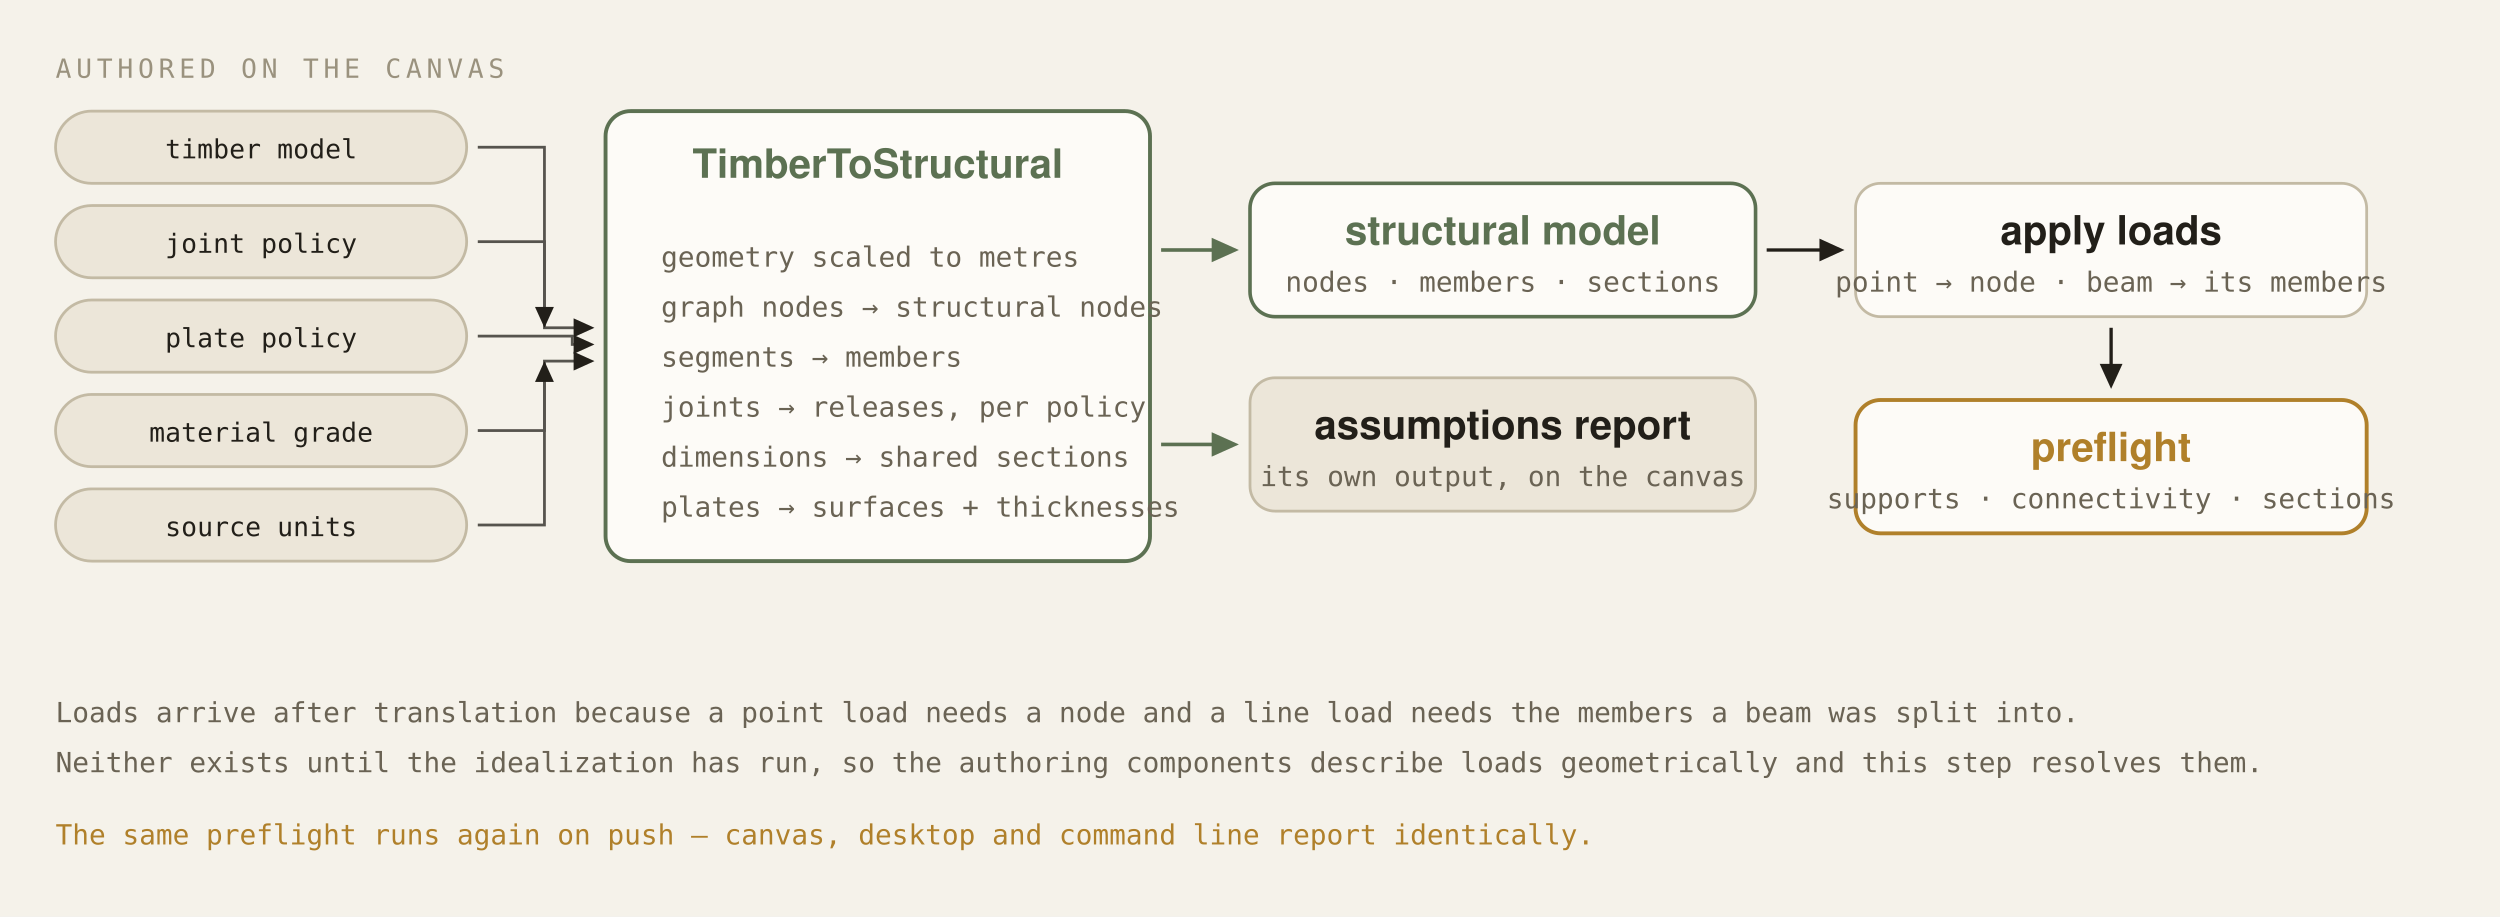
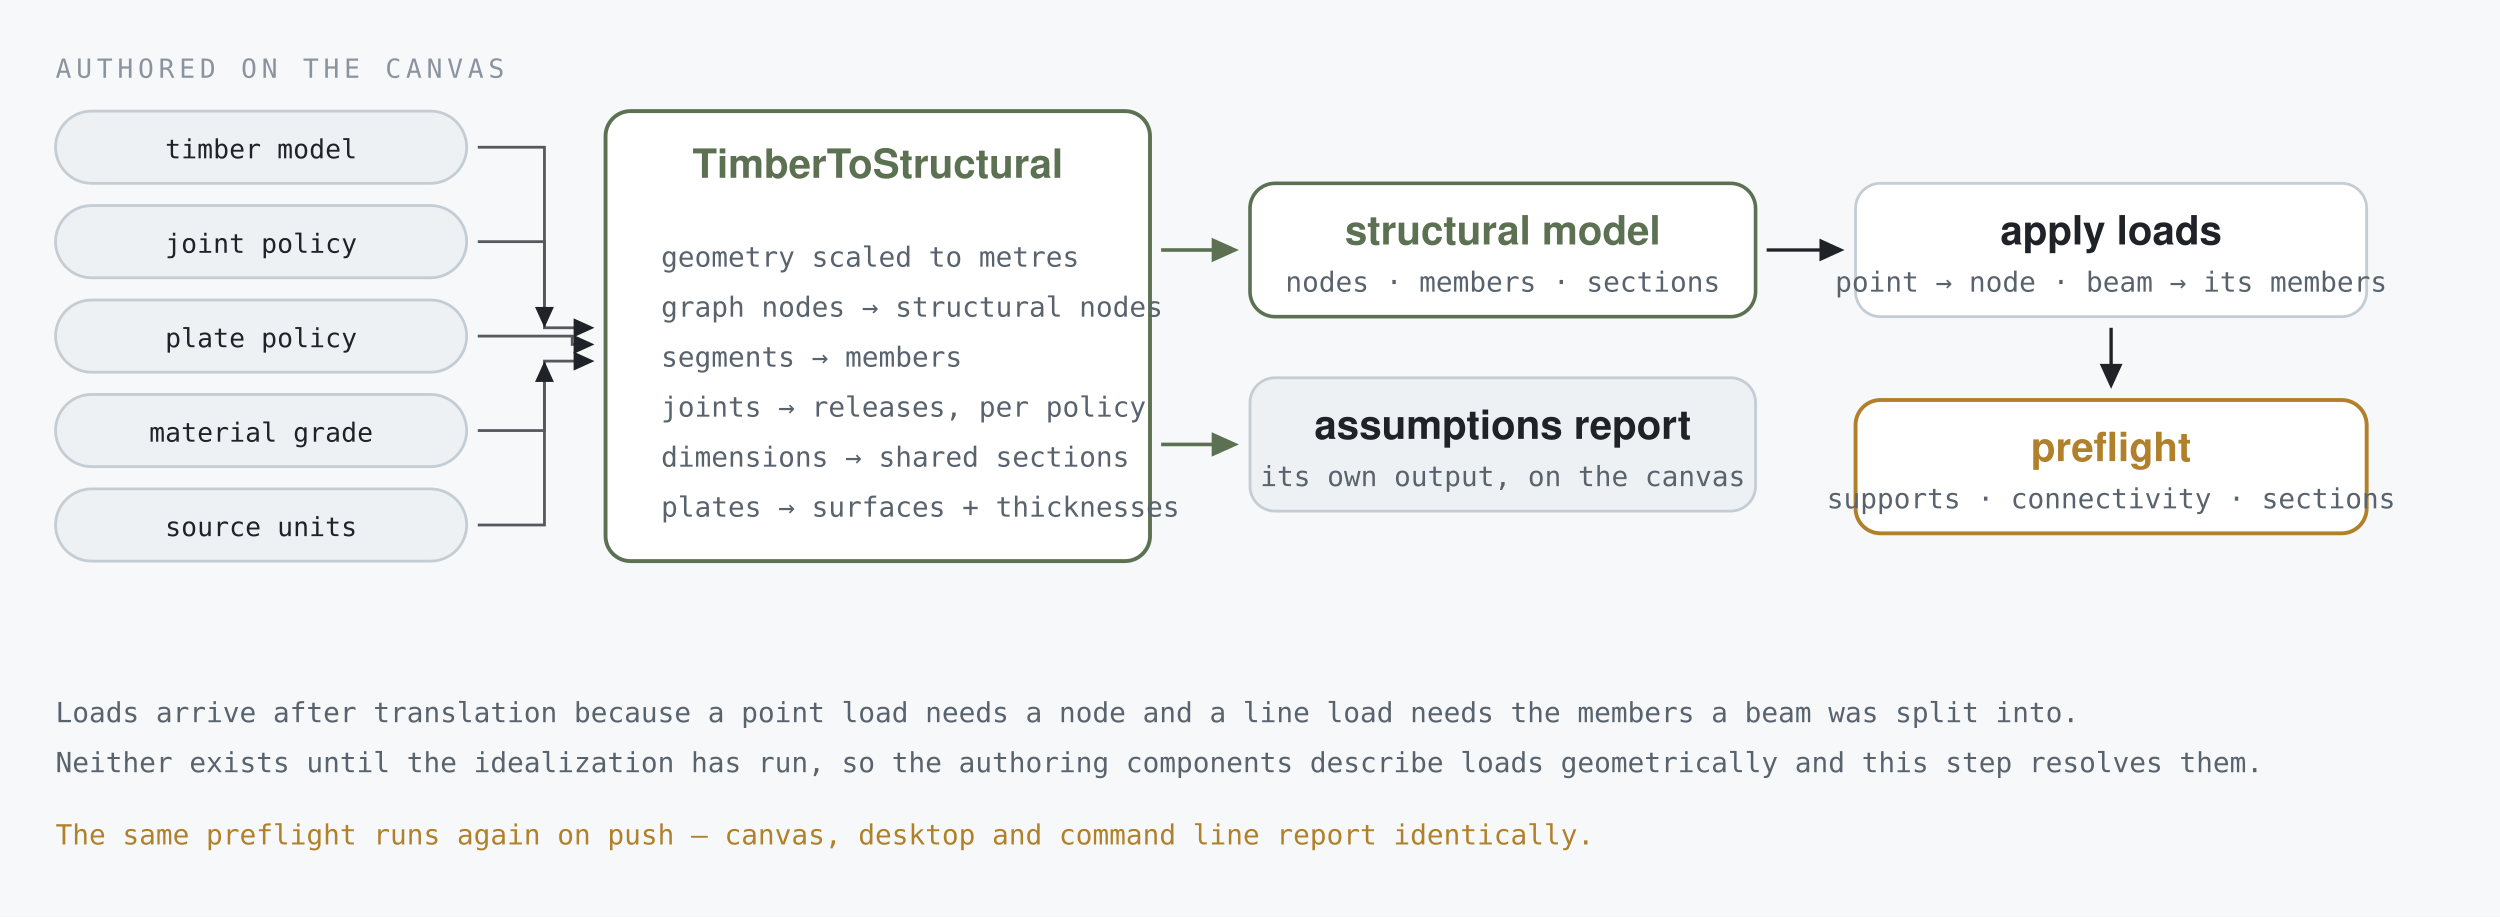
- <svg xmlns="http://www.w3.org/2000/svg" viewBox="0 0 900 330" role="img" aria-label="Translation pipeline. A timber model and four authored policy inputs enter the translator, which emits the neutral model and an assumptions report. Loads are applied afterwards, then preflight runs before anything is pushed." fill="#221f19">
-   <rect x="0" y="0" width="900" height="330" fill="#f5f2ea" />
-   <text font-family="IBM Plex Mono, Menlo, monospace" font-size="9.5" letter-spacing="1.7" fill="#9a927e" x="20" y="28">AUTHORED ON THE CANVAS</text>
+ <svg xmlns="http://www.w3.org/2000/svg" viewBox="0 0 900 330" role="img" aria-label="Translation pipeline. A timber model and four authored policy inputs enter the translator, which emits the neutral model and an assumptions report. Loads are applied afterwards, then preflight runs before anything is pushed." fill="#1f2328">
+   <rect x="0" y="0" width="900" height="330" fill="#f6f8fa" />
+   <text font-family="IBM Plex Mono, Menlo, monospace" font-size="9.5" letter-spacing="1.7" fill="#8b949e" x="20" y="28">AUTHORED ON THE CANVAS</text>
  <g>
-     <rect x="20" y="40" width="148" height="26" rx="13" fill="#ece6d9" stroke="#c3baa4" stroke-width="1" />
+     <rect x="20" y="40" width="148" height="26" rx="13" fill="#eef1f4" stroke="#c4ccd4" stroke-width="1" />
    <text font-family="IBM Plex Mono, Menlo, monospace" font-size="9.5" letter-spacing=".04" x="94" y="57" text-anchor="middle">timber model</text>
-     <rect x="20" y="74" width="148" height="26" rx="13" fill="#ece6d9" stroke="#c3baa4" stroke-width="1" />
+     <rect x="20" y="74" width="148" height="26" rx="13" fill="#eef1f4" stroke="#c4ccd4" stroke-width="1" />
    <text font-family="IBM Plex Mono, Menlo, monospace" font-size="9.5" letter-spacing=".04" x="94" y="91" text-anchor="middle">joint policy</text>
-     <rect x="20" y="108" width="148" height="26" rx="13" fill="#ece6d9" stroke="#c3baa4" stroke-width="1" />
+     <rect x="20" y="108" width="148" height="26" rx="13" fill="#eef1f4" stroke="#c4ccd4" stroke-width="1" />
    <text font-family="IBM Plex Mono, Menlo, monospace" font-size="9.5" letter-spacing=".04" x="94" y="125" text-anchor="middle">plate policy</text>
-     <rect x="20" y="142" width="148" height="26" rx="13" fill="#ece6d9" stroke="#c3baa4" stroke-width="1" />
+     <rect x="20" y="142" width="148" height="26" rx="13" fill="#eef1f4" stroke="#c4ccd4" stroke-width="1" />
    <text font-family="IBM Plex Mono, Menlo, monospace" font-size="9.5" letter-spacing=".04" x="94" y="159" text-anchor="middle">material grade</text>
-     <rect x="20" y="176" width="148" height="26" rx="13" fill="#ece6d9" stroke="#c3baa4" stroke-width="1" />
+     <rect x="20" y="176" width="148" height="26" rx="13" fill="#eef1f4" stroke="#c4ccd4" stroke-width="1" />
    <text font-family="IBM Plex Mono, Menlo, monospace" font-size="9.5" letter-spacing=".04" x="94" y="193" text-anchor="middle">source units</text>
  </g>
-   <g stroke="#221f19" stroke-width="1" fill="none" opacity=".75">
+   <g stroke="#1f2328" stroke-width="1" fill="none" opacity=".75">
    <path d="M172.0 53.0 L196.0 53.0 L196.0 118.0 L207.2 118.0" />
    <path d="M172.0 87.0 L196.0 87.0 L196.0 111.2" />
    <path d="M172.0 121.0 L206.0 121.0 L206.0 124.0 L207.2 124.0" />
    <path d="M172.0 155.0 L196.0 155.0 L196.0 130.0 L207.2 130.0" />
    <path d="M172.0 189.0 L196.0 189.0 L196.0 136.8" />
  </g>
-   <polygon points="214.0,118.0 206.5,121.4 206.5,114.6" fill="#221f19" stroke="none" />
-   <polygon points="196.0,118.0 192.6,110.5 199.4,110.5" fill="#221f19" stroke="none" />
-   <polygon points="214.0,124.0 206.5,127.4 206.5,120.6" fill="#221f19" stroke="none" />
-   <polygon points="214.0,130.0 206.5,133.4 206.5,126.6" fill="#221f19" stroke="none" />
-   <polygon points="196.0,130.0 199.4,137.5 192.6,137.5" fill="#221f19" stroke="none" />
-   <rect x="218" y="40" width="196" height="162" rx="9" fill="#fdfbf7" stroke="#5c7152" stroke-width="1.4" />
+   <polygon points="214.0,118.0 206.5,121.4 206.5,114.6" fill="#1f2328" stroke="none" />
+   <polygon points="196.0,118.0 192.6,110.5 199.4,110.5" fill="#1f2328" stroke="none" />
+   <polygon points="214.0,124.0 206.5,127.4 206.5,120.6" fill="#1f2328" stroke="none" />
+   <polygon points="214.0,130.0 206.5,133.4 206.5,126.6" fill="#1f2328" stroke="none" />
+   <polygon points="196.0,130.0 199.4,137.5 192.6,137.5" fill="#1f2328" stroke="none" />
+   <rect x="218" y="40" width="196" height="162" rx="9" fill="#ffffff" stroke="#5c7152" stroke-width="1.4" />
  <text font-family="Public Sans, Helvetica, Arial, sans-serif" font-size="14.5" font-weight="700" x="316" y="64" text-anchor="middle" fill="#5c7152">TimberToStructural</text>
-   <line stroke="#d5cdba" />
-   <g font-family="IBM Plex Mono, Menlo, monospace" font-size="10" fill="#6a6354">
+   <line stroke="#d0d7de" />
+   <g font-family="IBM Plex Mono, Menlo, monospace" font-size="10" fill="#59636e">
    <text x="238" y="96">geometry scaled to metres</text>
    <text x="238" y="114">graph nodes → structural nodes</text>
    <text x="238" y="132">segments → members</text>
    <text x="238" y="150">joints → releases, per policy</text>
    <text x="238" y="168">dimensions → shared sections</text>
    <text x="238" y="186">plates → surfaces + thicknesses</text>
  </g>
  <g stroke="#5c7152" stroke-width="1.3" fill="none">
    <path d="M418.0 90.0 L437.2 90.0" />
    <path d="M418.0 160.0 L437.2 160.0" />
  </g>
  <polygon points="446.0,90.0 436.2,94.4 436.2,85.6" fill="#5c7152" stroke="none" />
  <polygon points="446.0,160.0 436.2,164.4 436.2,155.6" fill="#5c7152" stroke="none" />
-   <rect x="450" y="66" width="182" height="48" rx="9" fill="#fdfbf7" stroke="#5c7152" stroke-width="1.3" />
+   <rect x="450" y="66" width="182" height="48" rx="9" fill="#ffffff" stroke="#5c7152" stroke-width="1.3" />
  <text font-family="Public Sans, Helvetica, Arial, sans-serif" font-size="14.5" font-weight="700" x="541" y="88" text-anchor="middle" fill="#5c7152">structural model</text>
-   <text font-family="IBM Plex Mono, Menlo, monospace" font-size="10" fill="#6a6354" x="541" y="105" text-anchor="middle">nodes · members · sections</text>
-   <rect x="450" y="136" width="182" height="48" rx="9" fill="#ece6d9" stroke="#c3baa4" stroke-width="1" />
+   <text font-family="IBM Plex Mono, Menlo, monospace" font-size="10" fill="#59636e" x="541" y="105" text-anchor="middle">nodes · members · sections</text>
+   <rect x="450" y="136" width="182" height="48" rx="9" fill="#eef1f4" stroke="#c4ccd4" stroke-width="1" />
  <text font-family="Public Sans, Helvetica, Arial, sans-serif" font-size="14.5" font-weight="700" x="541" y="158" text-anchor="middle">assumptions report</text>
-   <text font-family="IBM Plex Mono, Menlo, monospace" font-size="10" fill="#6a6354" x="541" y="175" text-anchor="middle">its own output, on the canvas</text>
-   <g stroke="#221f19" stroke-width="1.2" fill="none">
+   <text font-family="IBM Plex Mono, Menlo, monospace" font-size="10" fill="#59636e" x="541" y="175" text-anchor="middle">its own output, on the canvas</text>
+   <g stroke="#1f2328" stroke-width="1.2" fill="none">
    <path d="M636.0 90.0 L655.9 90.0" />
    <path d="M760.0 118.0 L760.0 131.9" />
  </g>
-   <polygon points="664.0,90.0 655.0,94.1 655.0,85.9" fill="#221f19" stroke="none" />
-   <polygon points="760.0,140.0 755.9,131.0 764.1,131.0" fill="#221f19" stroke="none" />
-   <rect x="668" y="66" width="184" height="48" rx="9" fill="#fdfbf7" stroke="#c3baa4" stroke-width="1" />
+   <polygon points="664.0,90.0 655.0,94.1 655.0,85.9" fill="#1f2328" stroke="none" />
+   <polygon points="760.0,140.0 755.9,131.0 764.1,131.0" fill="#1f2328" stroke="none" />
+   <rect x="668" y="66" width="184" height="48" rx="9" fill="#ffffff" stroke="#c4ccd4" stroke-width="1" />
  <text font-family="Public Sans, Helvetica, Arial, sans-serif" font-size="14.5" font-weight="700" x="760" y="88" text-anchor="middle">apply loads</text>
-   <text font-family="IBM Plex Mono, Menlo, monospace" font-size="10" fill="#6a6354" x="760" y="105" text-anchor="middle">point → node · beam → its members</text>
-   <rect x="668" y="144" width="184" height="48" rx="9" fill="#fdfbf7" stroke="#b0802a" stroke-width="1.4" />
+   <text font-family="IBM Plex Mono, Menlo, monospace" font-size="10" fill="#59636e" x="760" y="105" text-anchor="middle">point → node · beam → its members</text>
+   <rect x="668" y="144" width="184" height="48" rx="9" fill="#ffffff" stroke="#b0802a" stroke-width="1.4" />
  <text font-family="Public Sans, Helvetica, Arial, sans-serif" font-size="14.5" font-weight="700" x="760" y="166" text-anchor="middle" fill="#b0802a">preflight</text>
-   <text font-family="IBM Plex Mono, Menlo, monospace" font-size="10" fill="#6a6354" x="760" y="183" text-anchor="middle">supports · connectivity · sections</text>
-   <line stroke="#d5cdba" />
-   <g font-family="IBM Plex Mono, Menlo, monospace" font-size="10" fill="#6a6354">
+   <text font-family="IBM Plex Mono, Menlo, monospace" font-size="10" fill="#59636e" x="760" y="183" text-anchor="middle">supports · connectivity · sections</text>
+   <line stroke="#d0d7de" />
+   <g font-family="IBM Plex Mono, Menlo, monospace" font-size="10" fill="#59636e">
    <text x="20" y="260">Loads arrive after translation because a point load needs a node and a line load needs the members a beam was split into.</text>
    <text x="20" y="278">Neither exists until the idealization has run, so the authoring components describe loads geometrically and this step resolves them.</text>
    <text x="20" y="304" fill="#b0802a">The same preflight runs again on push — canvas, desktop and command line report identically.</text>
  </g>
</svg>
